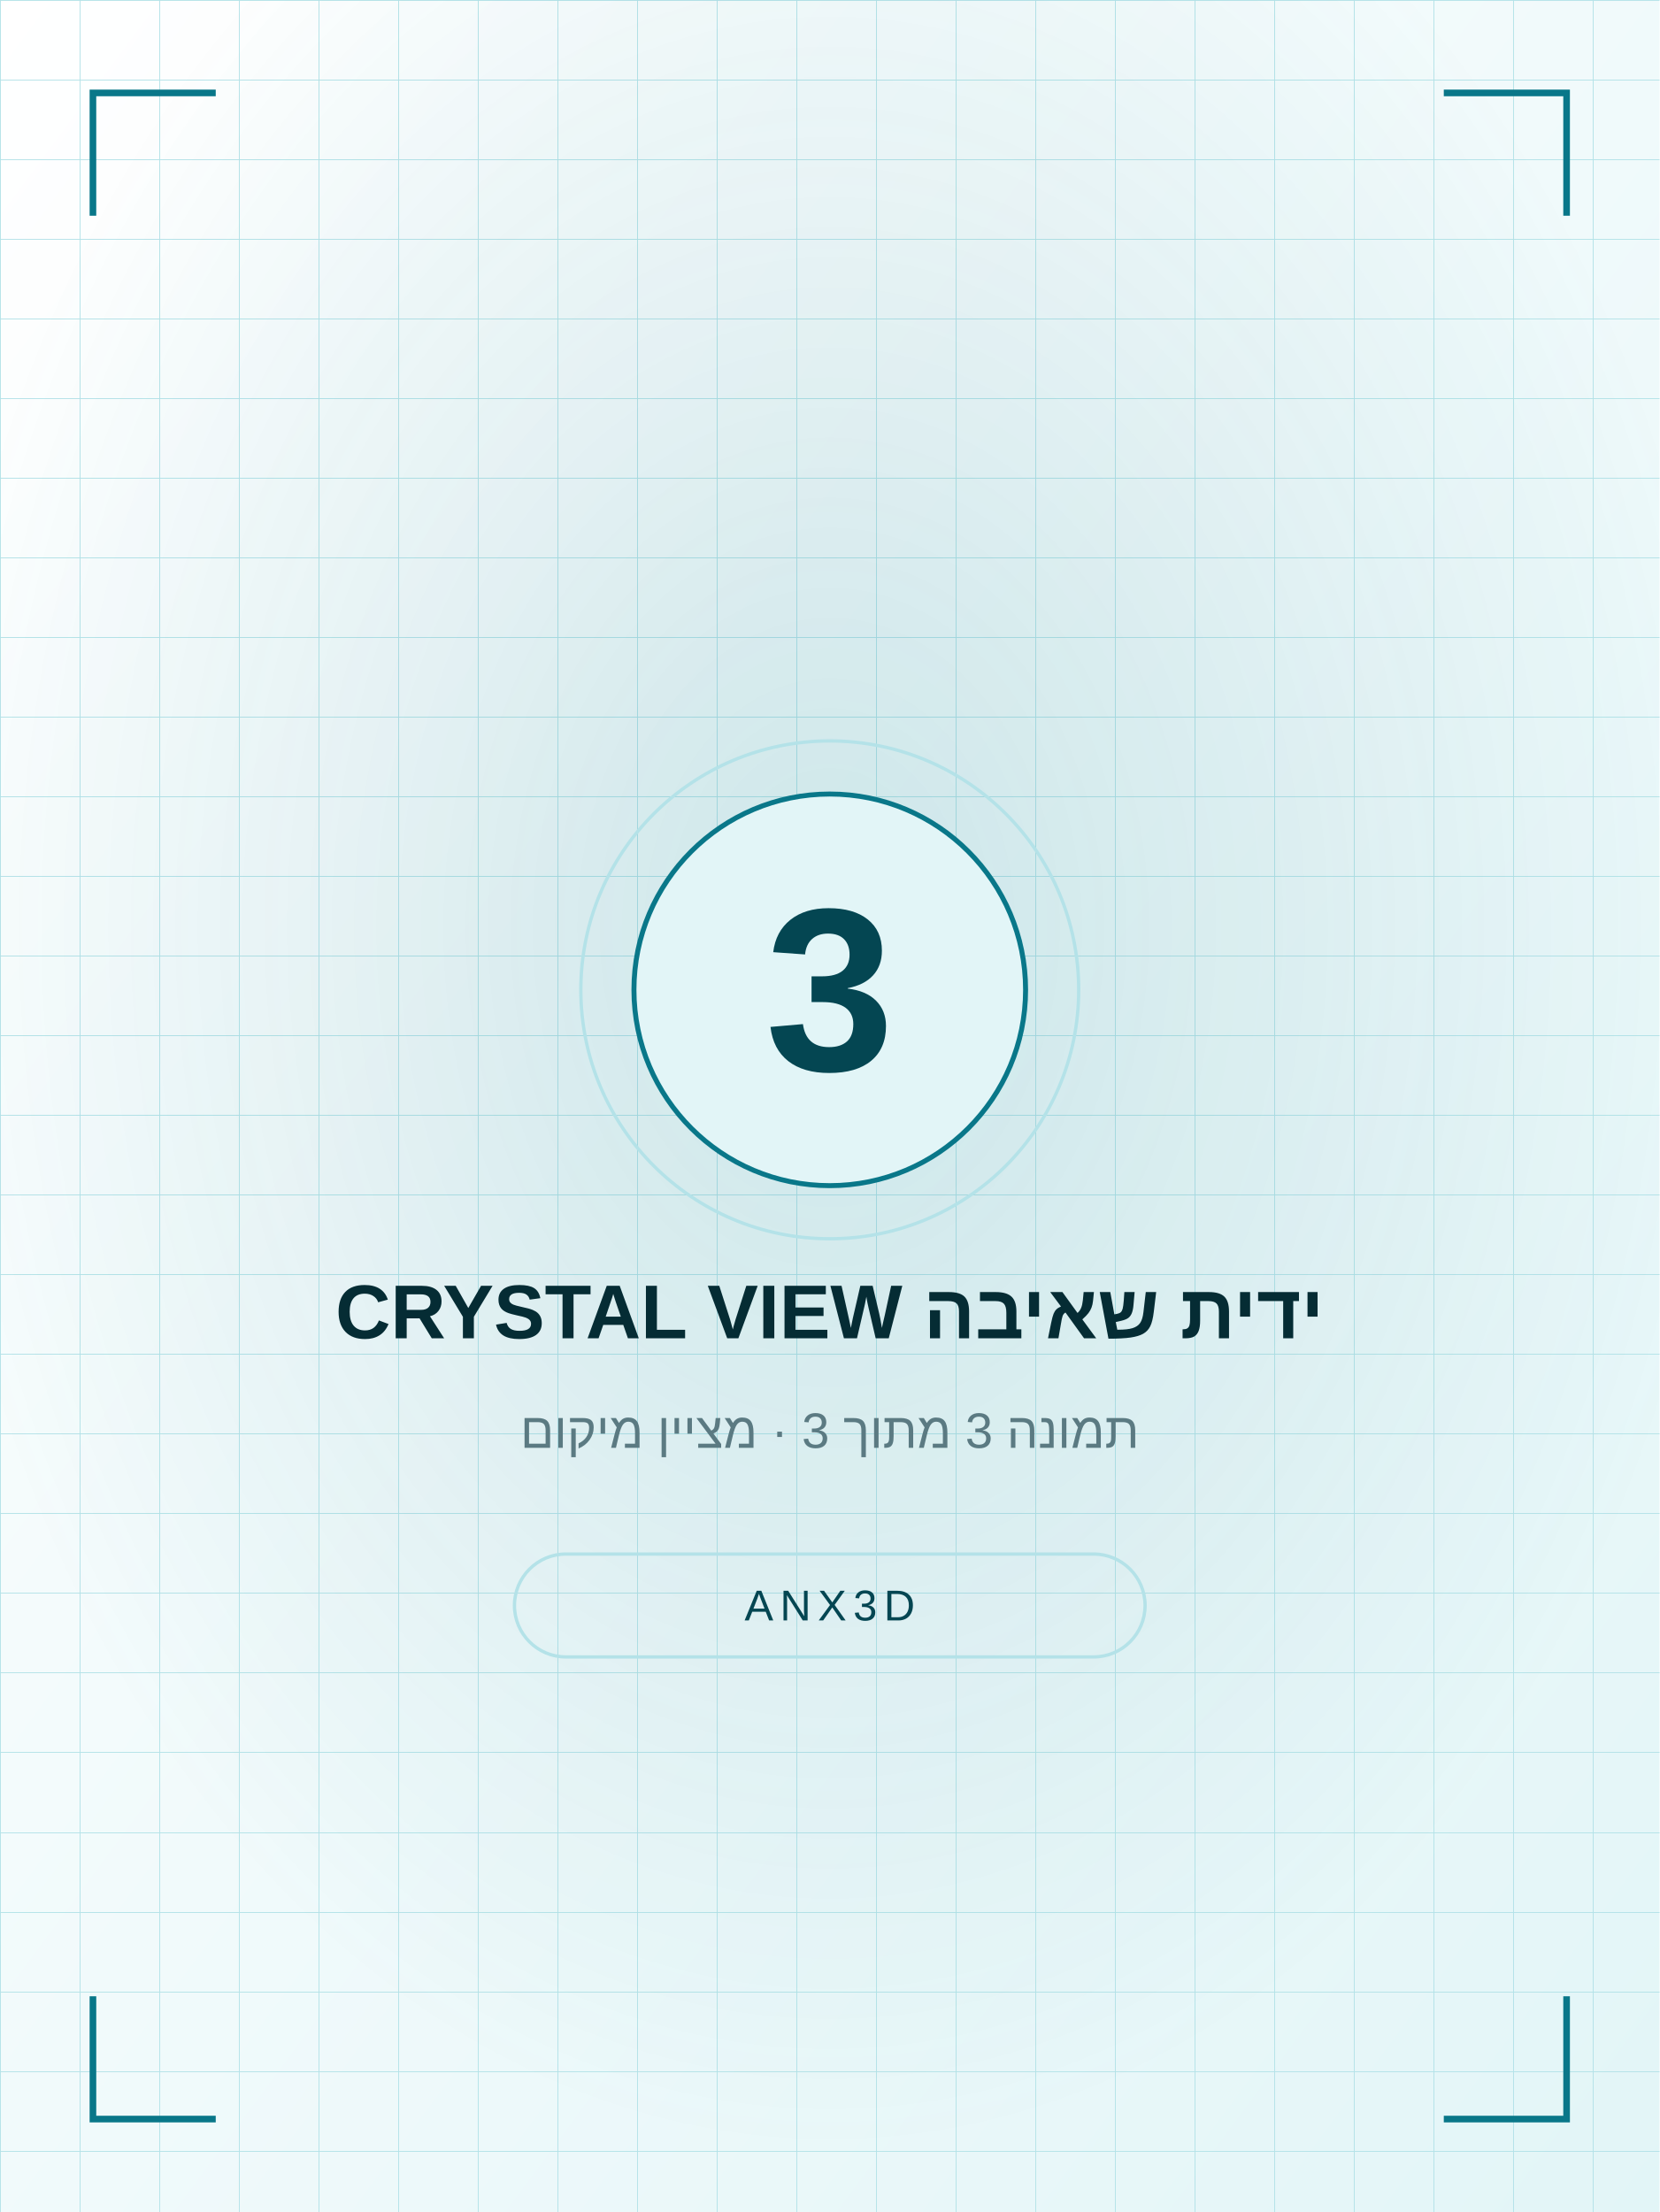
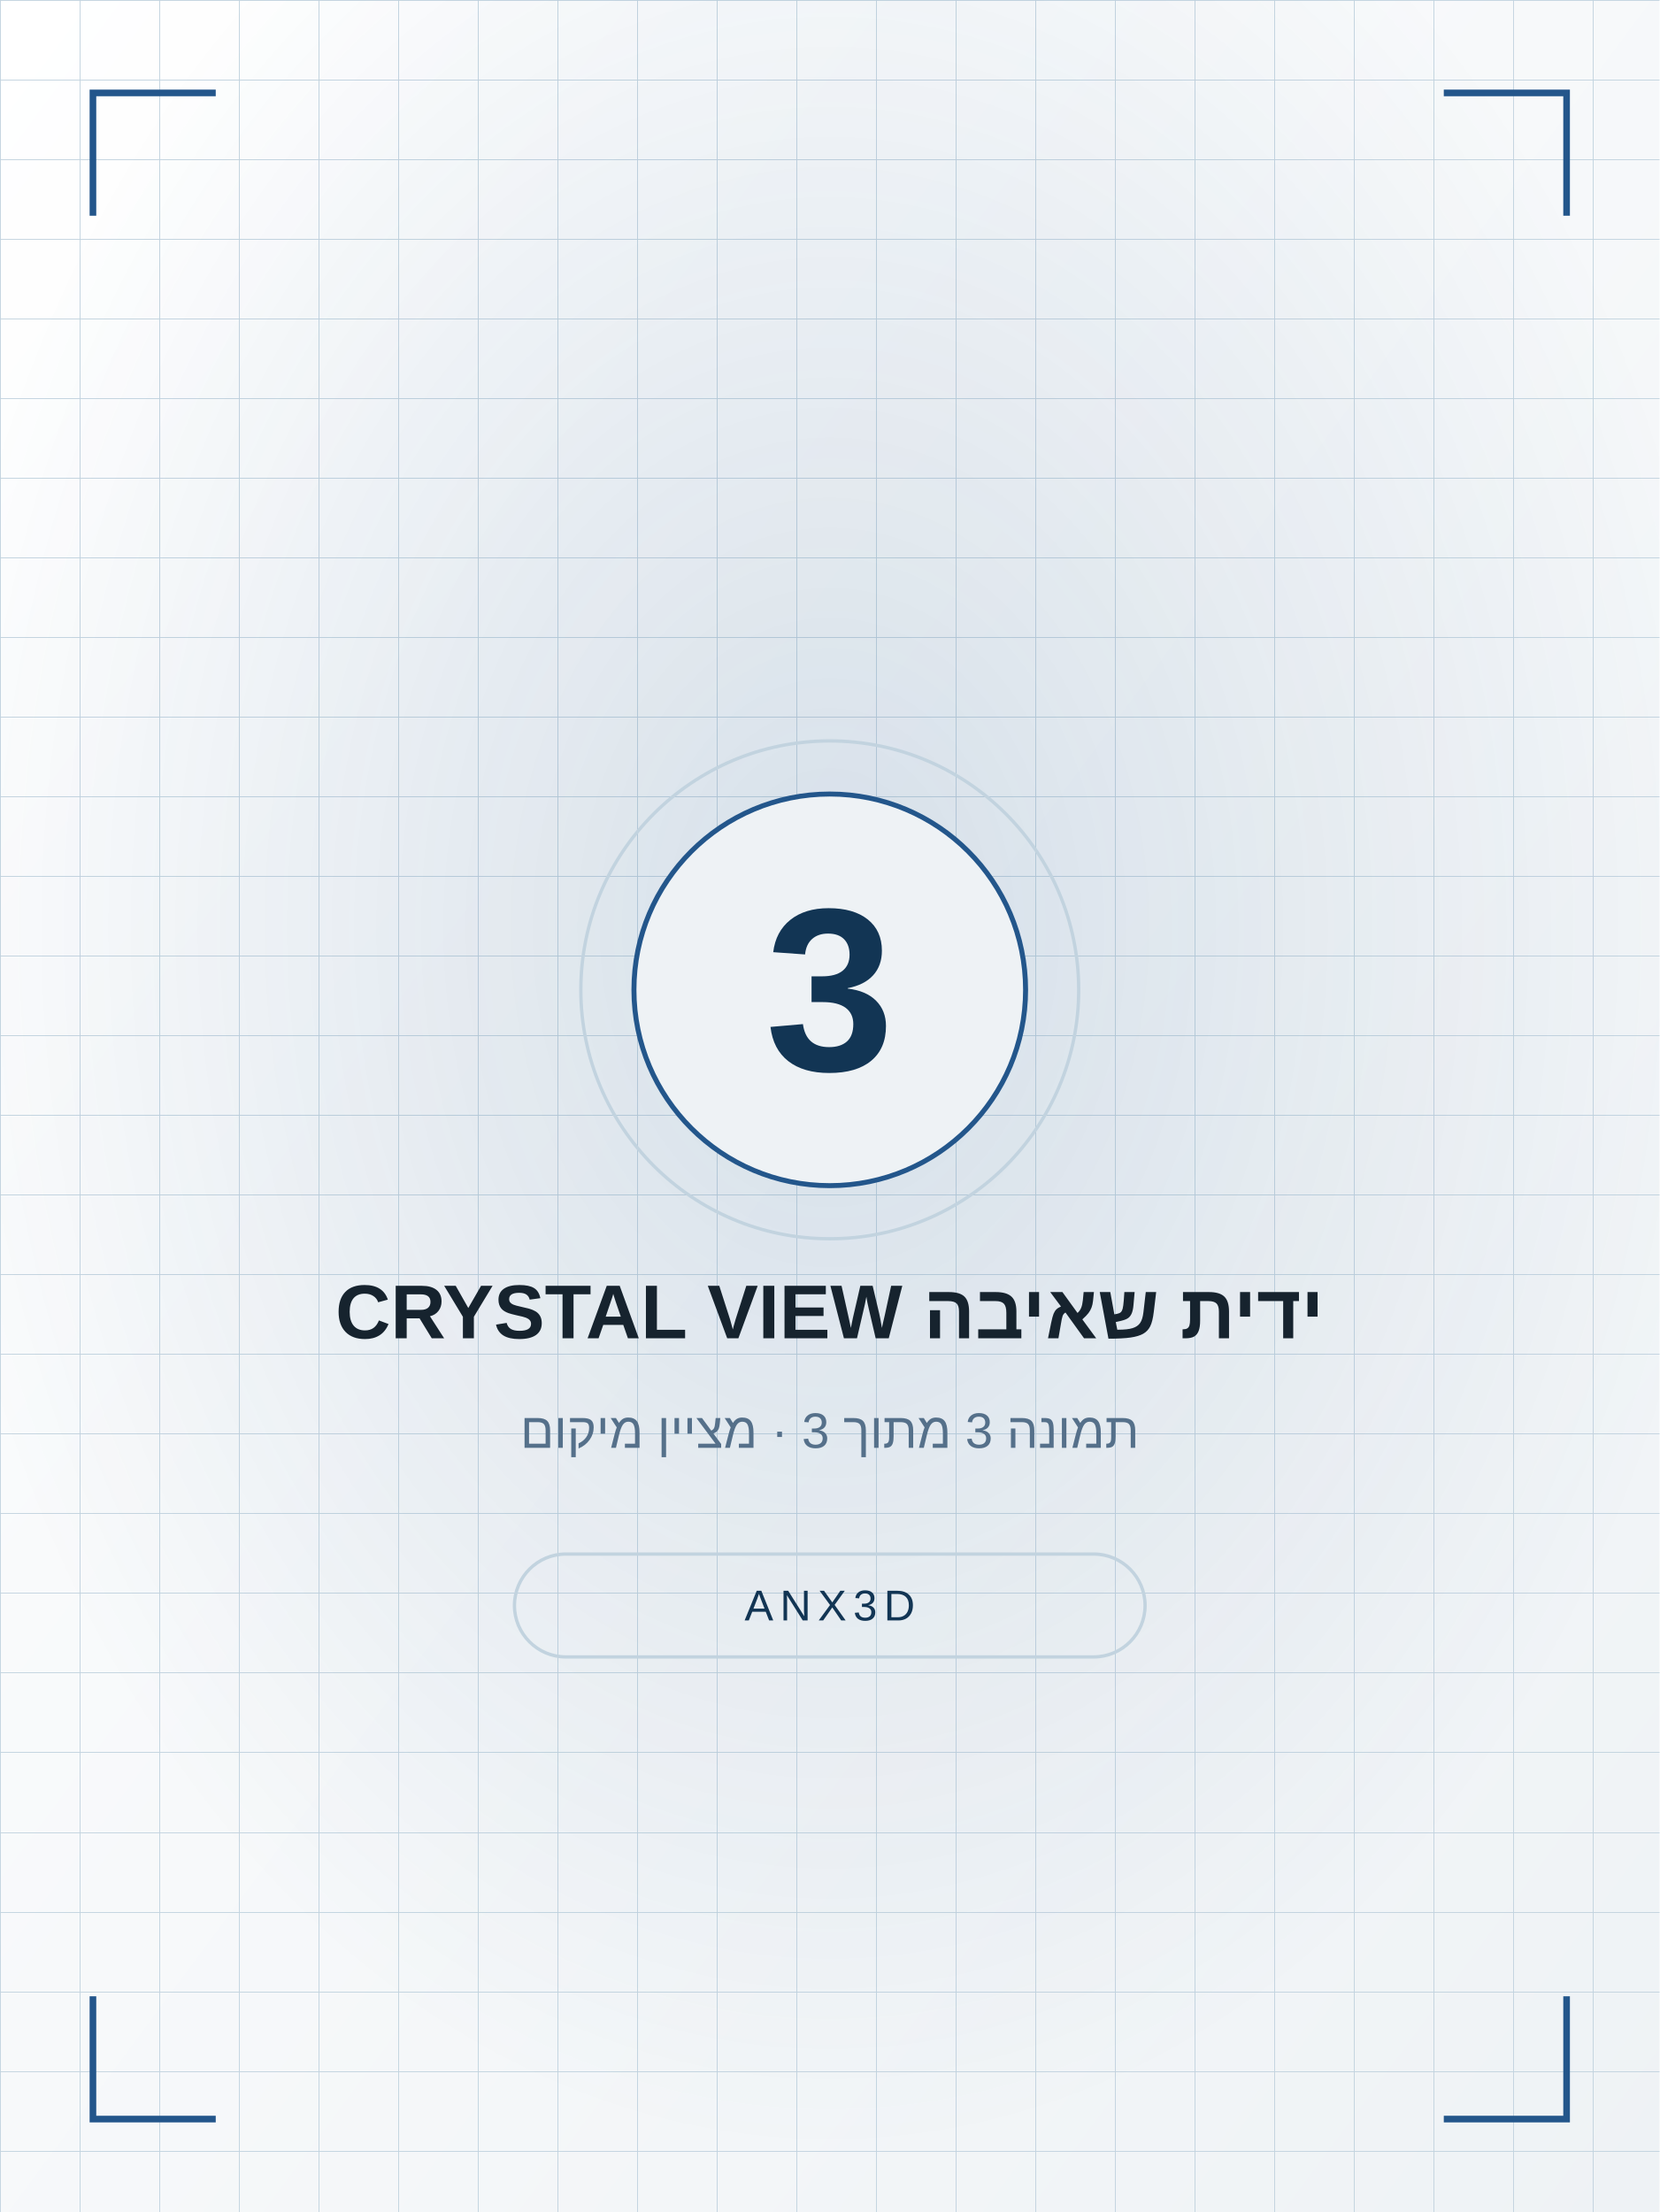
<svg xmlns="http://www.w3.org/2000/svg" width="1000" height="1333" viewBox="0 0 1000 1333" role="img" aria-label="ידית שאיבה CRYSTAL VIEW — תמונה 3 מתוך 3 (מציין מיקום)">
  <defs>
    <linearGradient id="bg" x1="0" y1="0" x2="1" y2="1">
      <stop offset="0%" stop-color="#ffffff" />
-       <stop offset="100%" stop-color="#e2f5f7" />
+       <stop offset="100%" stop-color="#eef2f5" />
    </linearGradient>
    <pattern id="grid" width="48" height="48" patternUnits="userSpaceOnUse">
-       <path d="M48 0H0V48" fill="none" stroke="#b4e2e8" stroke-width="1" />
+       <path d="M48 0H0V48" fill="none" stroke="#c2d3df" stroke-width="1" />
    </pattern>
    <radialGradient id="glow" cx="50%" cy="42%" r="55%">
-       <stop offset="0%" stop-color="#097789" stop-opacity="0.16" />
-       <stop offset="100%" stop-color="#097789" stop-opacity="0" />
+       <stop offset="0%" stop-color="#23568b" stop-opacity="0.16" />
+       <stop offset="100%" stop-color="#23568b" stop-opacity="0" />
    </radialGradient>
  </defs>
  <rect width="1000" height="1333" fill="url(#bg)" />
  <rect width="1000" height="1333" fill="url(#grid)" />
  <rect width="1000" height="1333" fill="url(#glow)" />
-   <path d="M56 128V56h72" fill="none" stroke="#097789" stroke-width="4" stroke-linecap="square" />
-   <path d="M872 56h72v72" fill="none" stroke="#097789" stroke-width="4" stroke-linecap="square" />
-   <path d="M944 1205v72h-72" fill="none" stroke="#097789" stroke-width="4" stroke-linecap="square" />
-   <path d="M128 1277H56v-72" fill="none" stroke="#097789" stroke-width="4" stroke-linecap="square" />
-   <circle cx="500" cy="596.5" r="150" fill="none" stroke="#b4e2e8" stroke-width="2" />
-   <circle cx="500" cy="596.5" r="118" fill="#e2f5f7" stroke="#097789" stroke-width="3" />
-   <text x="500" y="596.5" text-anchor="middle" dominant-baseline="central" font-family="Heebo, Arial, sans-serif" font-size="140" font-weight="700" fill="#044652">3</text>
-   <text x="500" y="806.5" text-anchor="middle" direction="rtl" font-family="Heebo, Arial, sans-serif" font-size="46" font-weight="700" fill="#052c34">ידית שאיבה CRYSTAL VIEW</text>
-   <text x="500" y="872.5" text-anchor="middle" direction="rtl" font-family="Heebo, Arial, sans-serif" font-size="30" fill="#5b7a82">תמונה 3 מתוך 3 · מציין מיקום</text>
-   <rect x="310" y="936.5" width="380" height="62" rx="31" fill="none" stroke="#b4e2e8" stroke-width="2" />
-   <text x="500" y="967.5" text-anchor="middle" dominant-baseline="central" font-family="Heebo, Arial, sans-serif" font-size="26" letter-spacing="4" fill="#044652">ANX3D</text>
+   <path d="M56 128V56h72" fill="none" stroke="#23568b" stroke-width="4" stroke-linecap="square" />
+   <path d="M872 56h72v72" fill="none" stroke="#23568b" stroke-width="4" stroke-linecap="square" />
+   <path d="M944 1205v72h-72" fill="none" stroke="#23568b" stroke-width="4" stroke-linecap="square" />
+   <path d="M128 1277H56v-72" fill="none" stroke="#23568b" stroke-width="4" stroke-linecap="square" />
+   <circle cx="500" cy="596.5" r="150" fill="none" stroke="#c2d3df" stroke-width="2" />
+   <circle cx="500" cy="596.5" r="118" fill="#eef2f5" stroke="#23568b" stroke-width="3" />
+   <text x="500" y="596.5" text-anchor="middle" dominant-baseline="central" font-family="Heebo, Arial, sans-serif" font-size="140" font-weight="700" fill="#123554">3</text>
+   <text x="500" y="806.5" text-anchor="middle" direction="rtl" font-family="Heebo, Arial, sans-serif" font-size="46" font-weight="700" fill="#16232e">ידית שאיבה CRYSTAL VIEW</text>
+   <text x="500" y="872.5" text-anchor="middle" direction="rtl" font-family="Heebo, Arial, sans-serif" font-size="30" fill="#55708a">תמונה 3 מתוך 3 · מציין מיקום</text>
+   <rect x="310" y="936.5" width="380" height="62" rx="31" fill="none" stroke="#c2d3df" stroke-width="2" />
+   <text x="500" y="967.5" text-anchor="middle" dominant-baseline="central" font-family="Heebo, Arial, sans-serif" font-size="26" letter-spacing="4" fill="#123554">ANX3D</text>
</svg>
